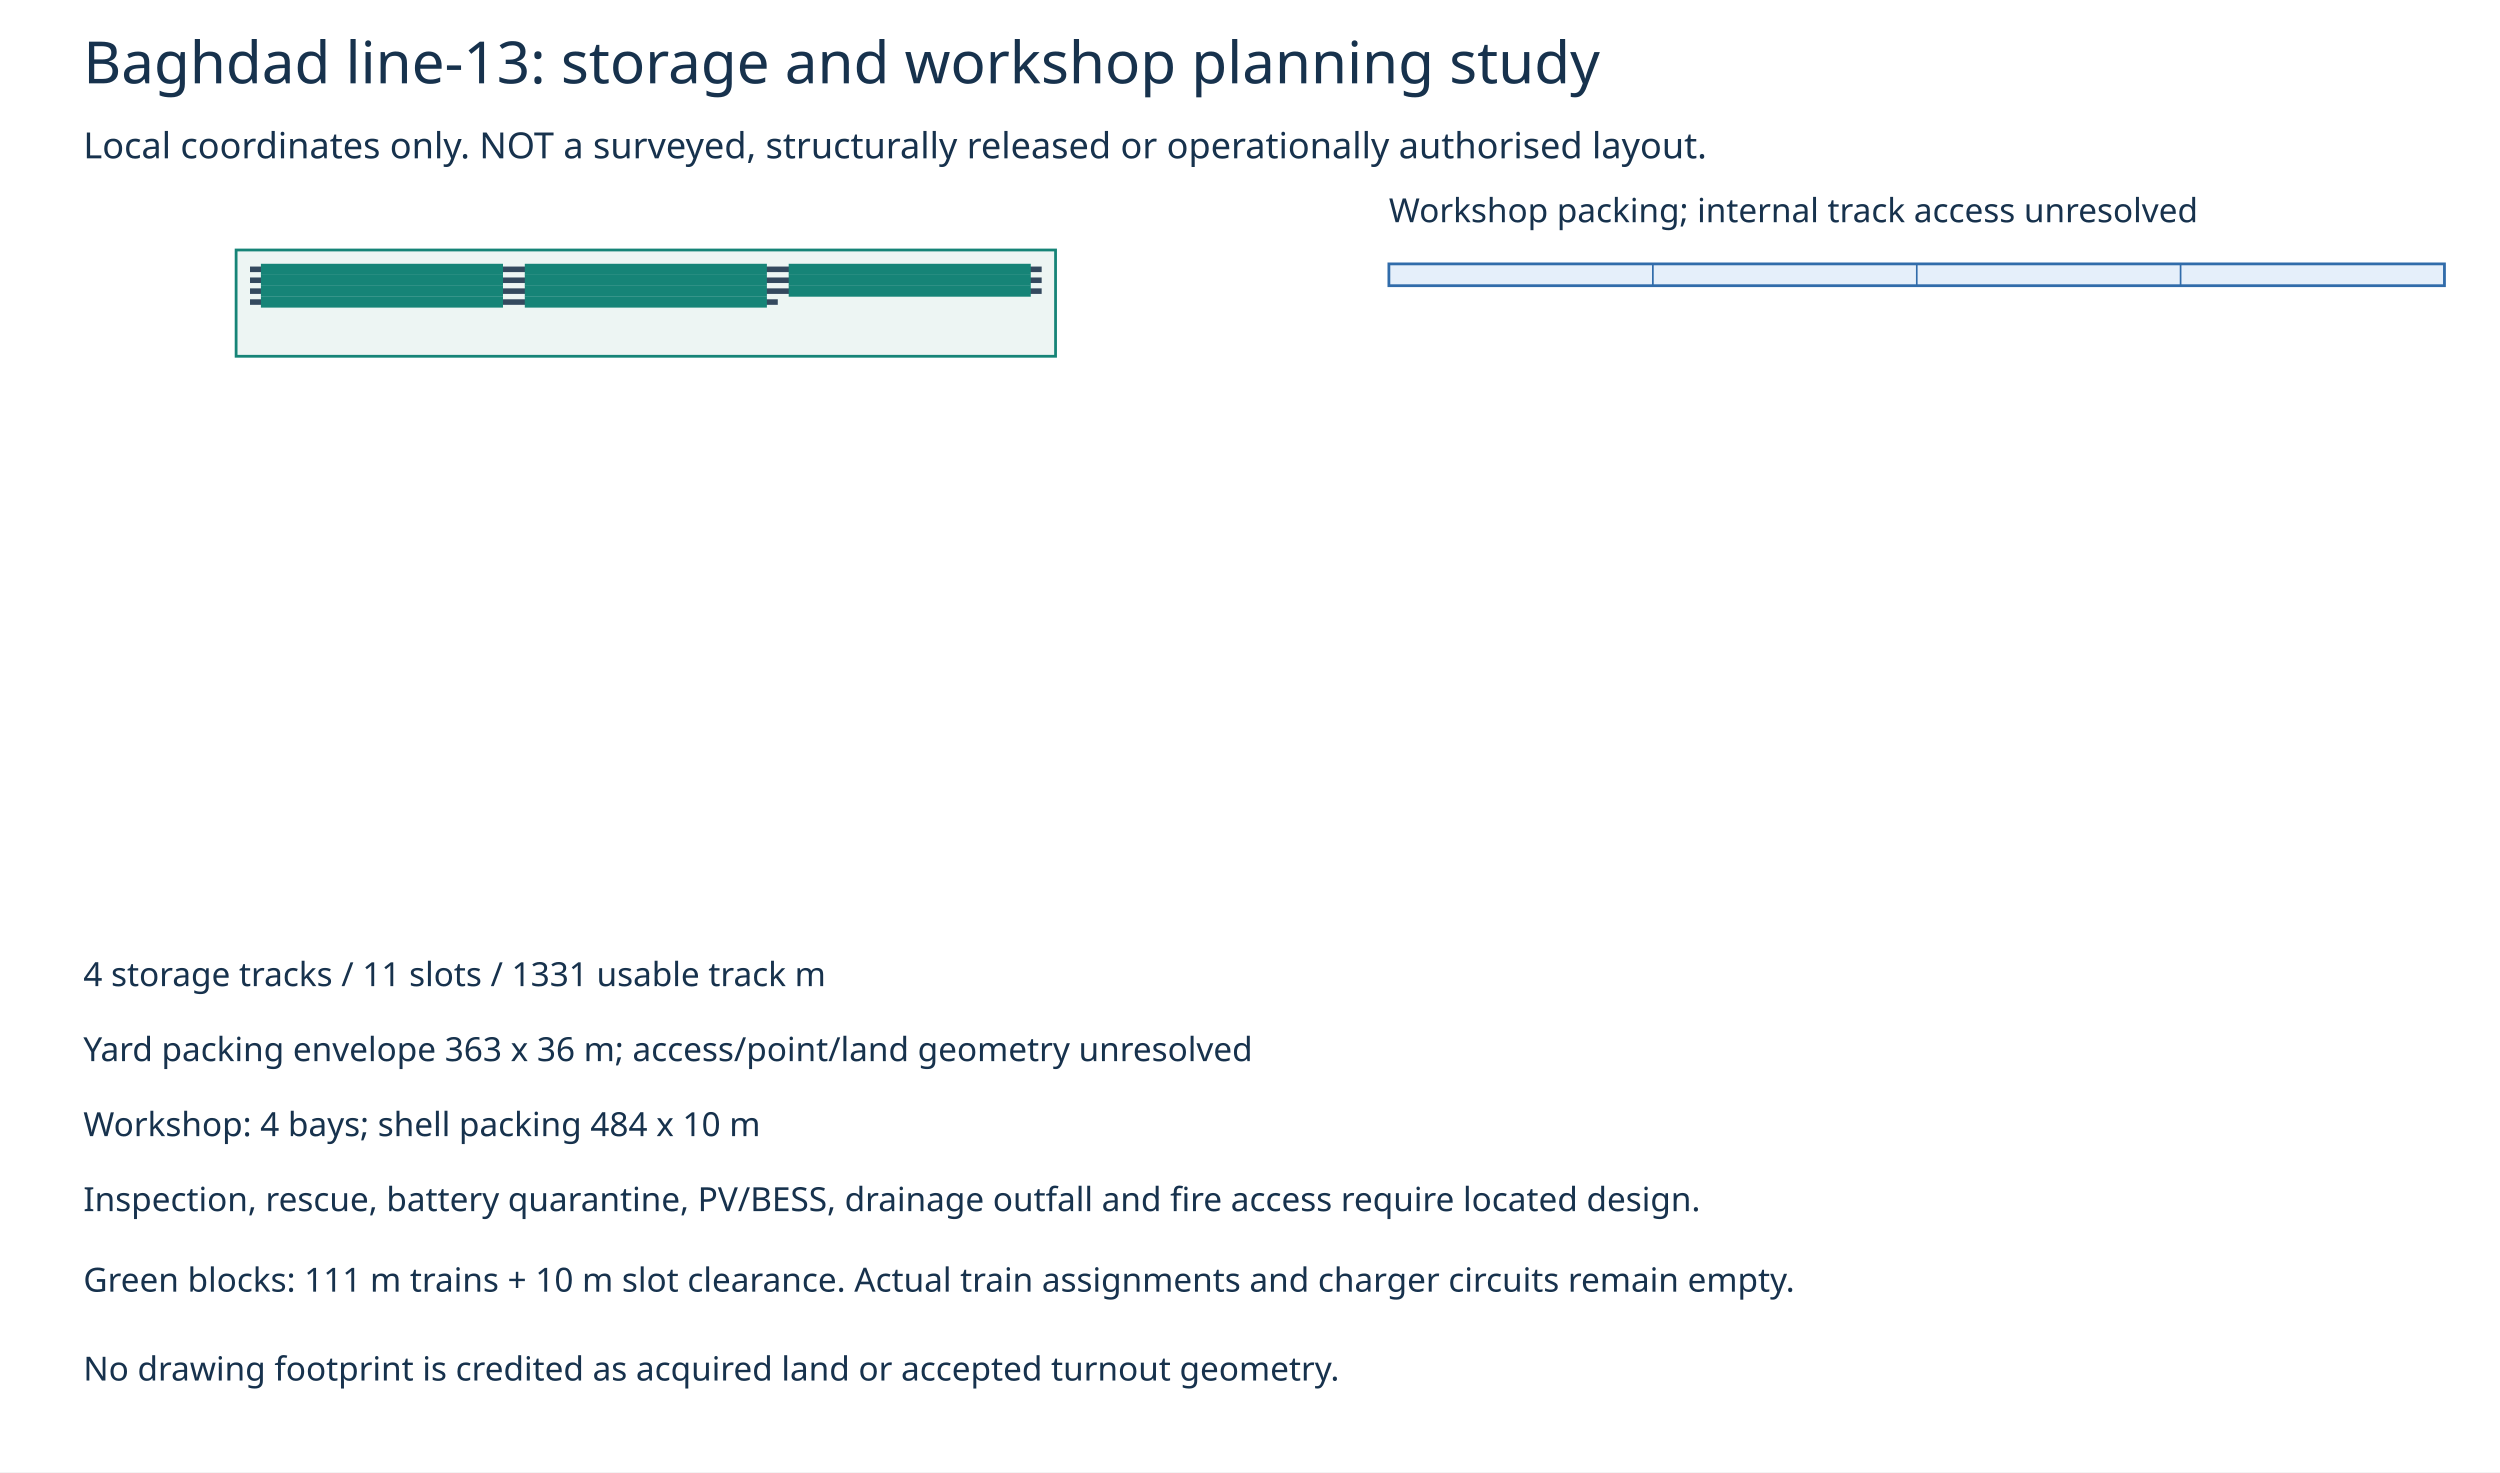
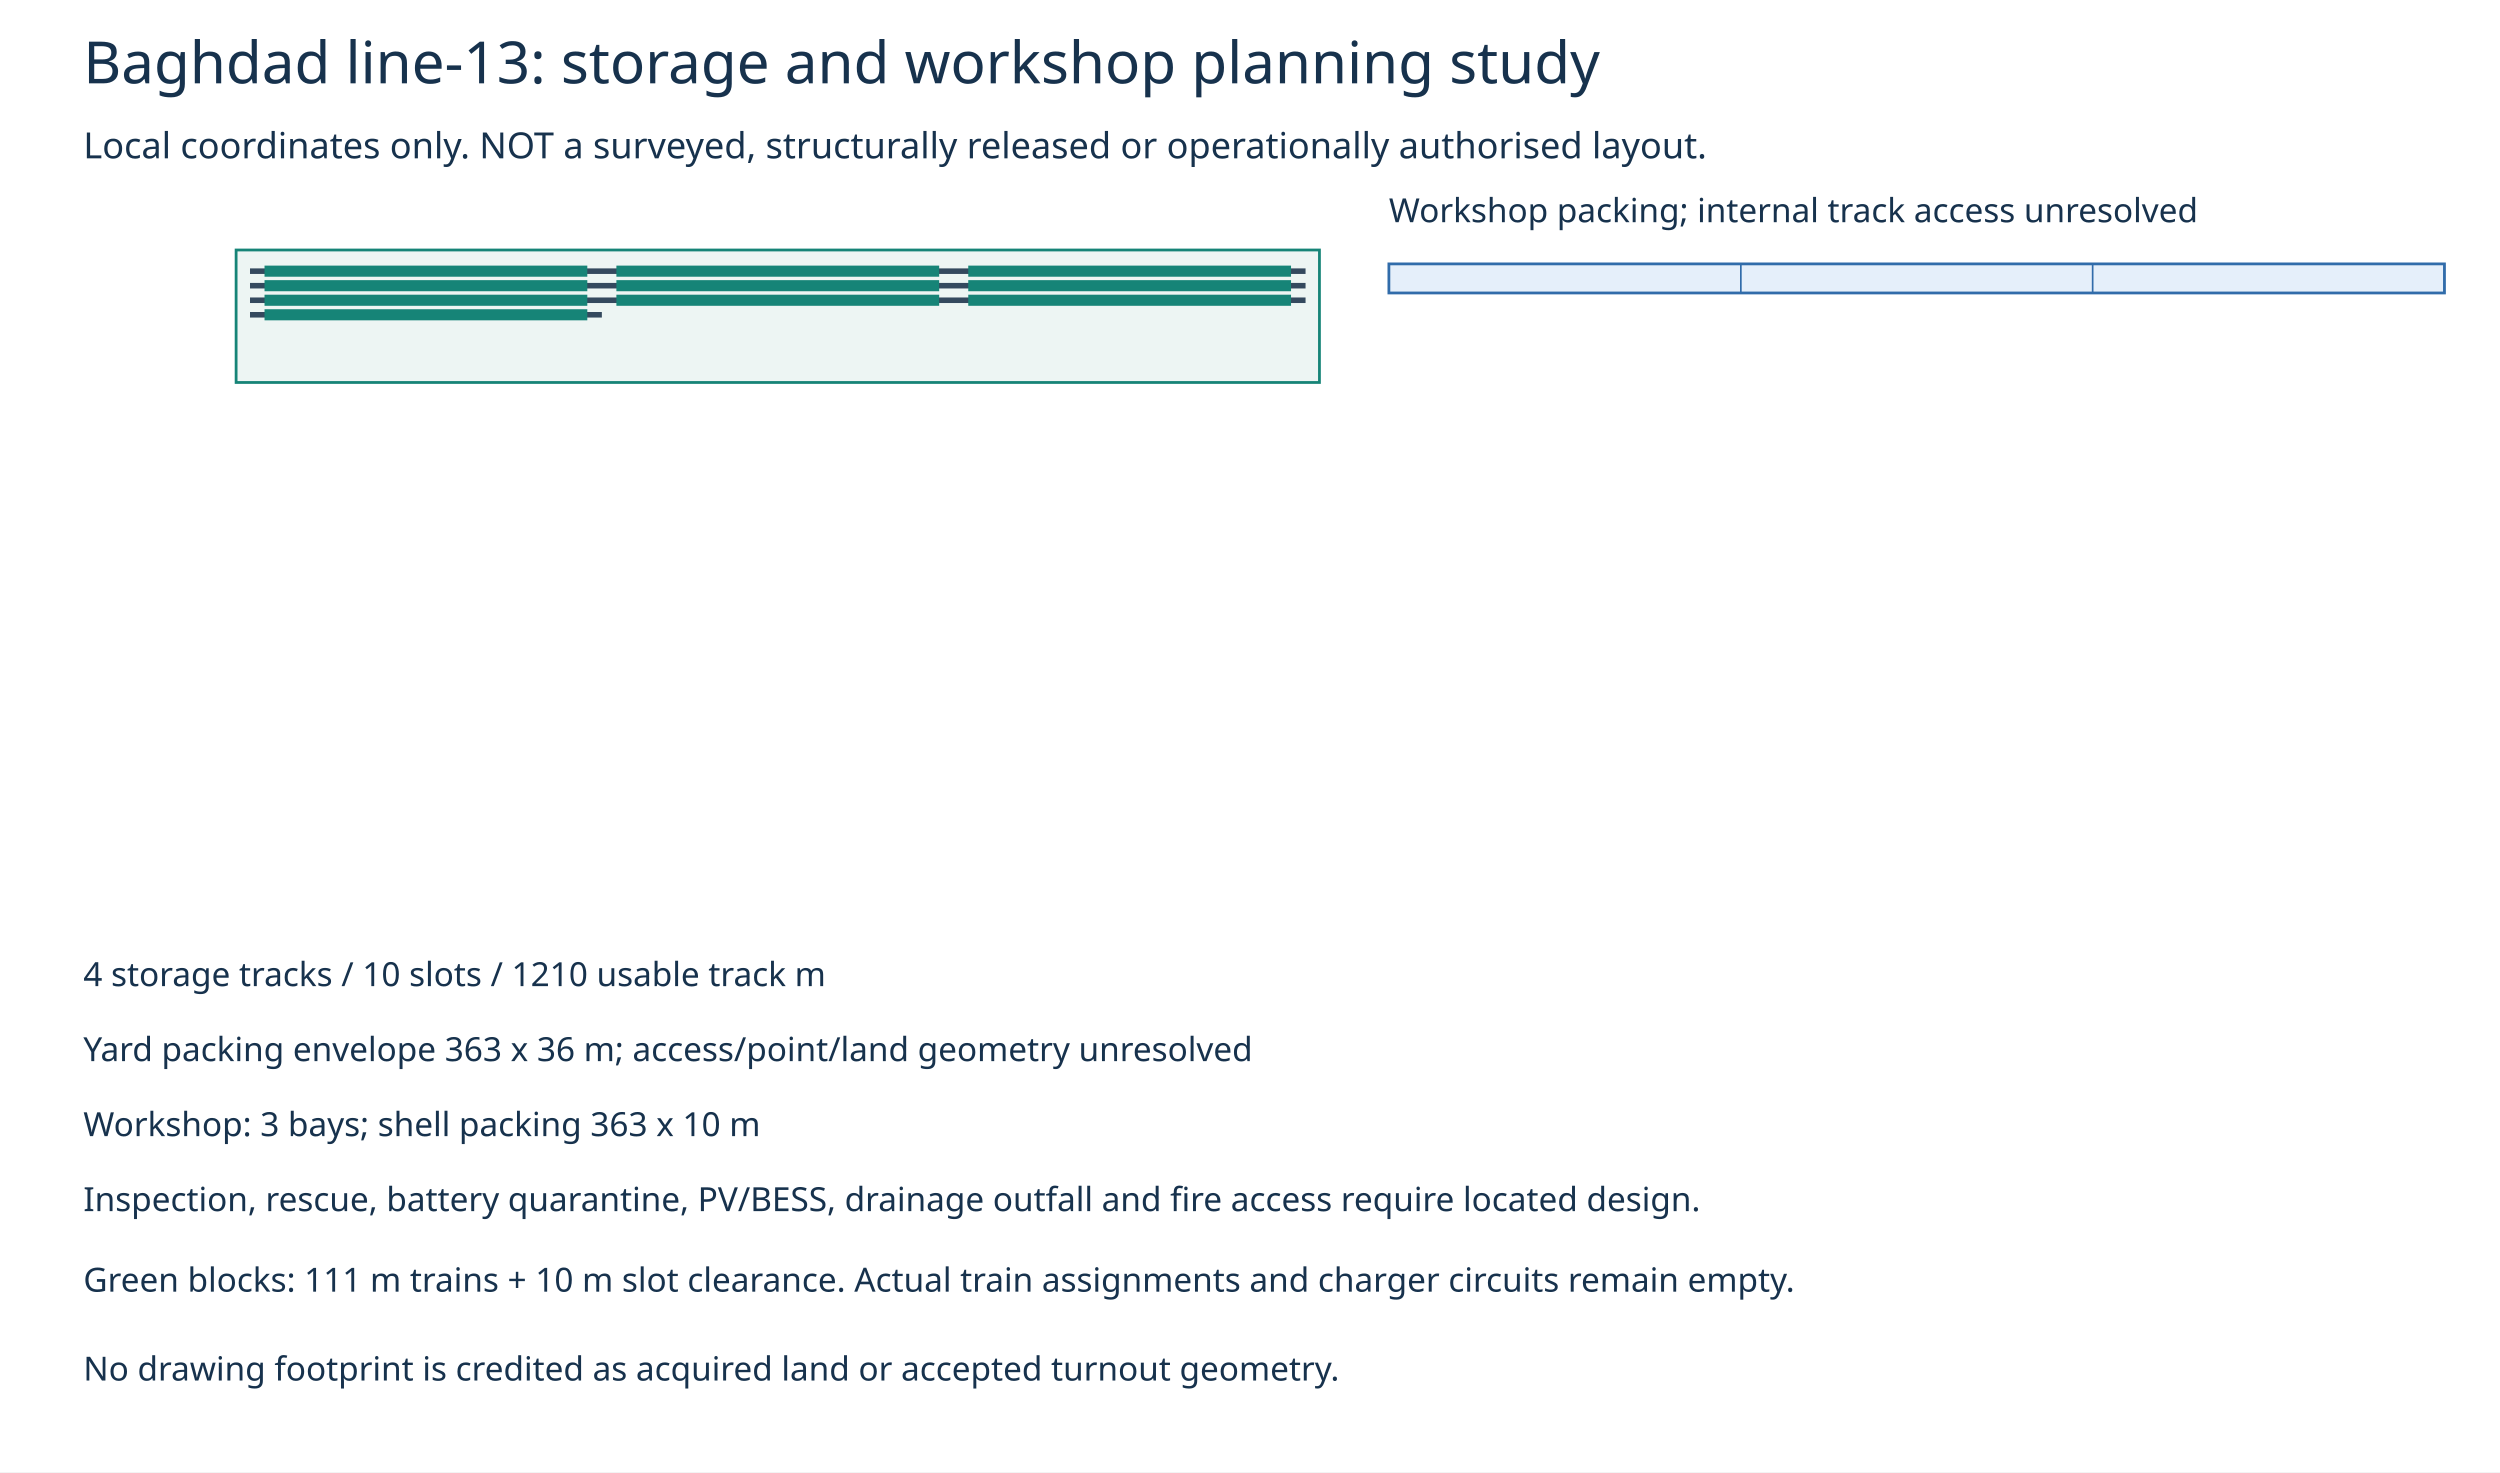
<svg xmlns="http://www.w3.org/2000/svg" width="900" height="530" viewBox="0 0 900 530">
  <rect width="900" height="530" fill="white" />
  <g font-family="sans-serif" fill="#17324d">
    <text x="30" y="30" font-size="21">Baghdad line-13: storage and workshop planning study</text>
    <text x="30" y="57" font-size="13">Local coordinates only. NOT a surveyed, structurally released or operationally authorised layout.</text>
-     <rect x="85" y="90" width="295.00" height="38.26" fill="#edf5f3" stroke="#168477" />
-     <path d="M90 96.96 H375.00" stroke="#34495e" stroke-width="2" />
-     <rect x="93.93" y="94.96" width="87.15" height="4" fill="#168477" />
-     <rect x="188.93" y="94.96" width="87.15" height="4" fill="#168477" />
-     <rect x="283.93" y="94.96" width="87.15" height="4" fill="#168477" />
-     <path d="M90 100.89 H375.00" stroke="#34495e" stroke-width="2" />
-     <rect x="93.93" y="98.89" width="87.15" height="4" fill="#168477" />
-     <rect x="188.93" y="98.89" width="87.15" height="4" fill="#168477" />
-     <rect x="283.93" y="98.89" width="87.15" height="4" fill="#168477" />
-     <path d="M90 104.81 H375.00" stroke="#34495e" stroke-width="2" />
-     <rect x="93.93" y="102.81" width="87.15" height="4" fill="#168477" />
-     <rect x="188.93" y="102.81" width="87.15" height="4" fill="#168477" />
-     <rect x="283.93" y="102.81" width="87.15" height="4" fill="#168477" />
-     <path d="M90 108.74 H280.00" stroke="#34495e" stroke-width="2" />
-     <rect x="93.93" y="106.74" width="87.15" height="4" fill="#168477" />
-     <rect x="188.93" y="106.74" width="87.15" height="4" fill="#168477" />
-     <rect x="500" y="95" width="380.00" height="7.85" fill="#e5effa" stroke="#316caa" />
-     <rect x="500.00" y="95.00" width="95.00" height="7.85" fill="none" stroke="#316caa" stroke-width="0.5" />
-     <rect x="595.00" y="95.00" width="95.00" height="7.85" fill="none" stroke="#316caa" stroke-width="0.5" />
-     <rect x="690.00" y="95.00" width="95.00" height="7.85" fill="none" stroke="#316caa" stroke-width="0.5" />
-     <rect x="785.00" y="95.00" width="95.00" height="7.85" fill="none" stroke="#316caa" stroke-width="0.5" />
+     <rect x="85" y="90" width="390.00" height="47.69" fill="#edf5f3" stroke="#168477" />
+     <path d="M90 97.62 H470.00" stroke="#34495e" stroke-width="2" />
+     <rect x="95.23" y="95.62" width="116.20" height="4" fill="#168477" />
+     <rect x="221.90" y="95.62" width="116.20" height="4" fill="#168477" />
+     <rect x="348.57" y="95.62" width="116.20" height="4" fill="#168477" />
+     <path d="M90 102.85 H470.00" stroke="#34495e" stroke-width="2" />
+     <rect x="95.23" y="100.85" width="116.20" height="4" fill="#168477" />
+     <rect x="221.90" y="100.85" width="116.20" height="4" fill="#168477" />
+     <rect x="348.57" y="100.85" width="116.20" height="4" fill="#168477" />
+     <path d="M90 108.09 H470.00" stroke="#34495e" stroke-width="2" />
+     <rect x="95.23" y="106.09" width="116.20" height="4" fill="#168477" />
+     <rect x="221.90" y="106.09" width="116.20" height="4" fill="#168477" />
+     <rect x="348.57" y="106.09" width="116.20" height="4" fill="#168477" />
+     <path d="M90 113.32 H216.67" stroke="#34495e" stroke-width="2" />
+     <rect x="95.23" y="111.32" width="116.20" height="4" fill="#168477" />
+     <rect x="500" y="95" width="380.00" height="10.47" fill="#e5effa" stroke="#316caa" />
+     <rect x="500.00" y="95.00" width="126.67" height="10.47" fill="none" stroke="#316caa" stroke-width="0.5" />
+     <rect x="626.67" y="95.00" width="126.67" height="10.47" fill="none" stroke="#316caa" stroke-width="0.5" />
+     <rect x="753.33" y="95.00" width="126.67" height="10.47" fill="none" stroke="#316caa" stroke-width="0.5" />
    <text x="500" y="80" font-size="12">Workshop packing; internal track access unresolved</text>
-     <text x="30" y="355">4 storage tracks / 11 slots / 1331 usable track m</text>
+     <text x="30" y="355">4 storage tracks / 10 slots / 1210 usable track m</text>
    <text x="30" y="382">Yard packing envelope 363 x 36 m; access/point/land geometry unresolved</text>
-     <text x="30" y="409">Workshop: 4 bays; shell packing 484 x 10 m</text>
+     <text x="30" y="409">Workshop: 3 bays; shell packing 363 x 10 m</text>
    <text x="30" y="436">Inspection, rescue, battery quarantine, PV/BESS, drainage outfall and fire access require located design.</text>
    <text x="30" y="465">Green blocks: 111 m trains + 10 m slot clearance. Actual train assignments and charger circuits remain empty.</text>
    <text x="30" y="497">No drawing footprint is credited as acquired land or accepted turnout geometry.</text>
  </g>
</svg>
